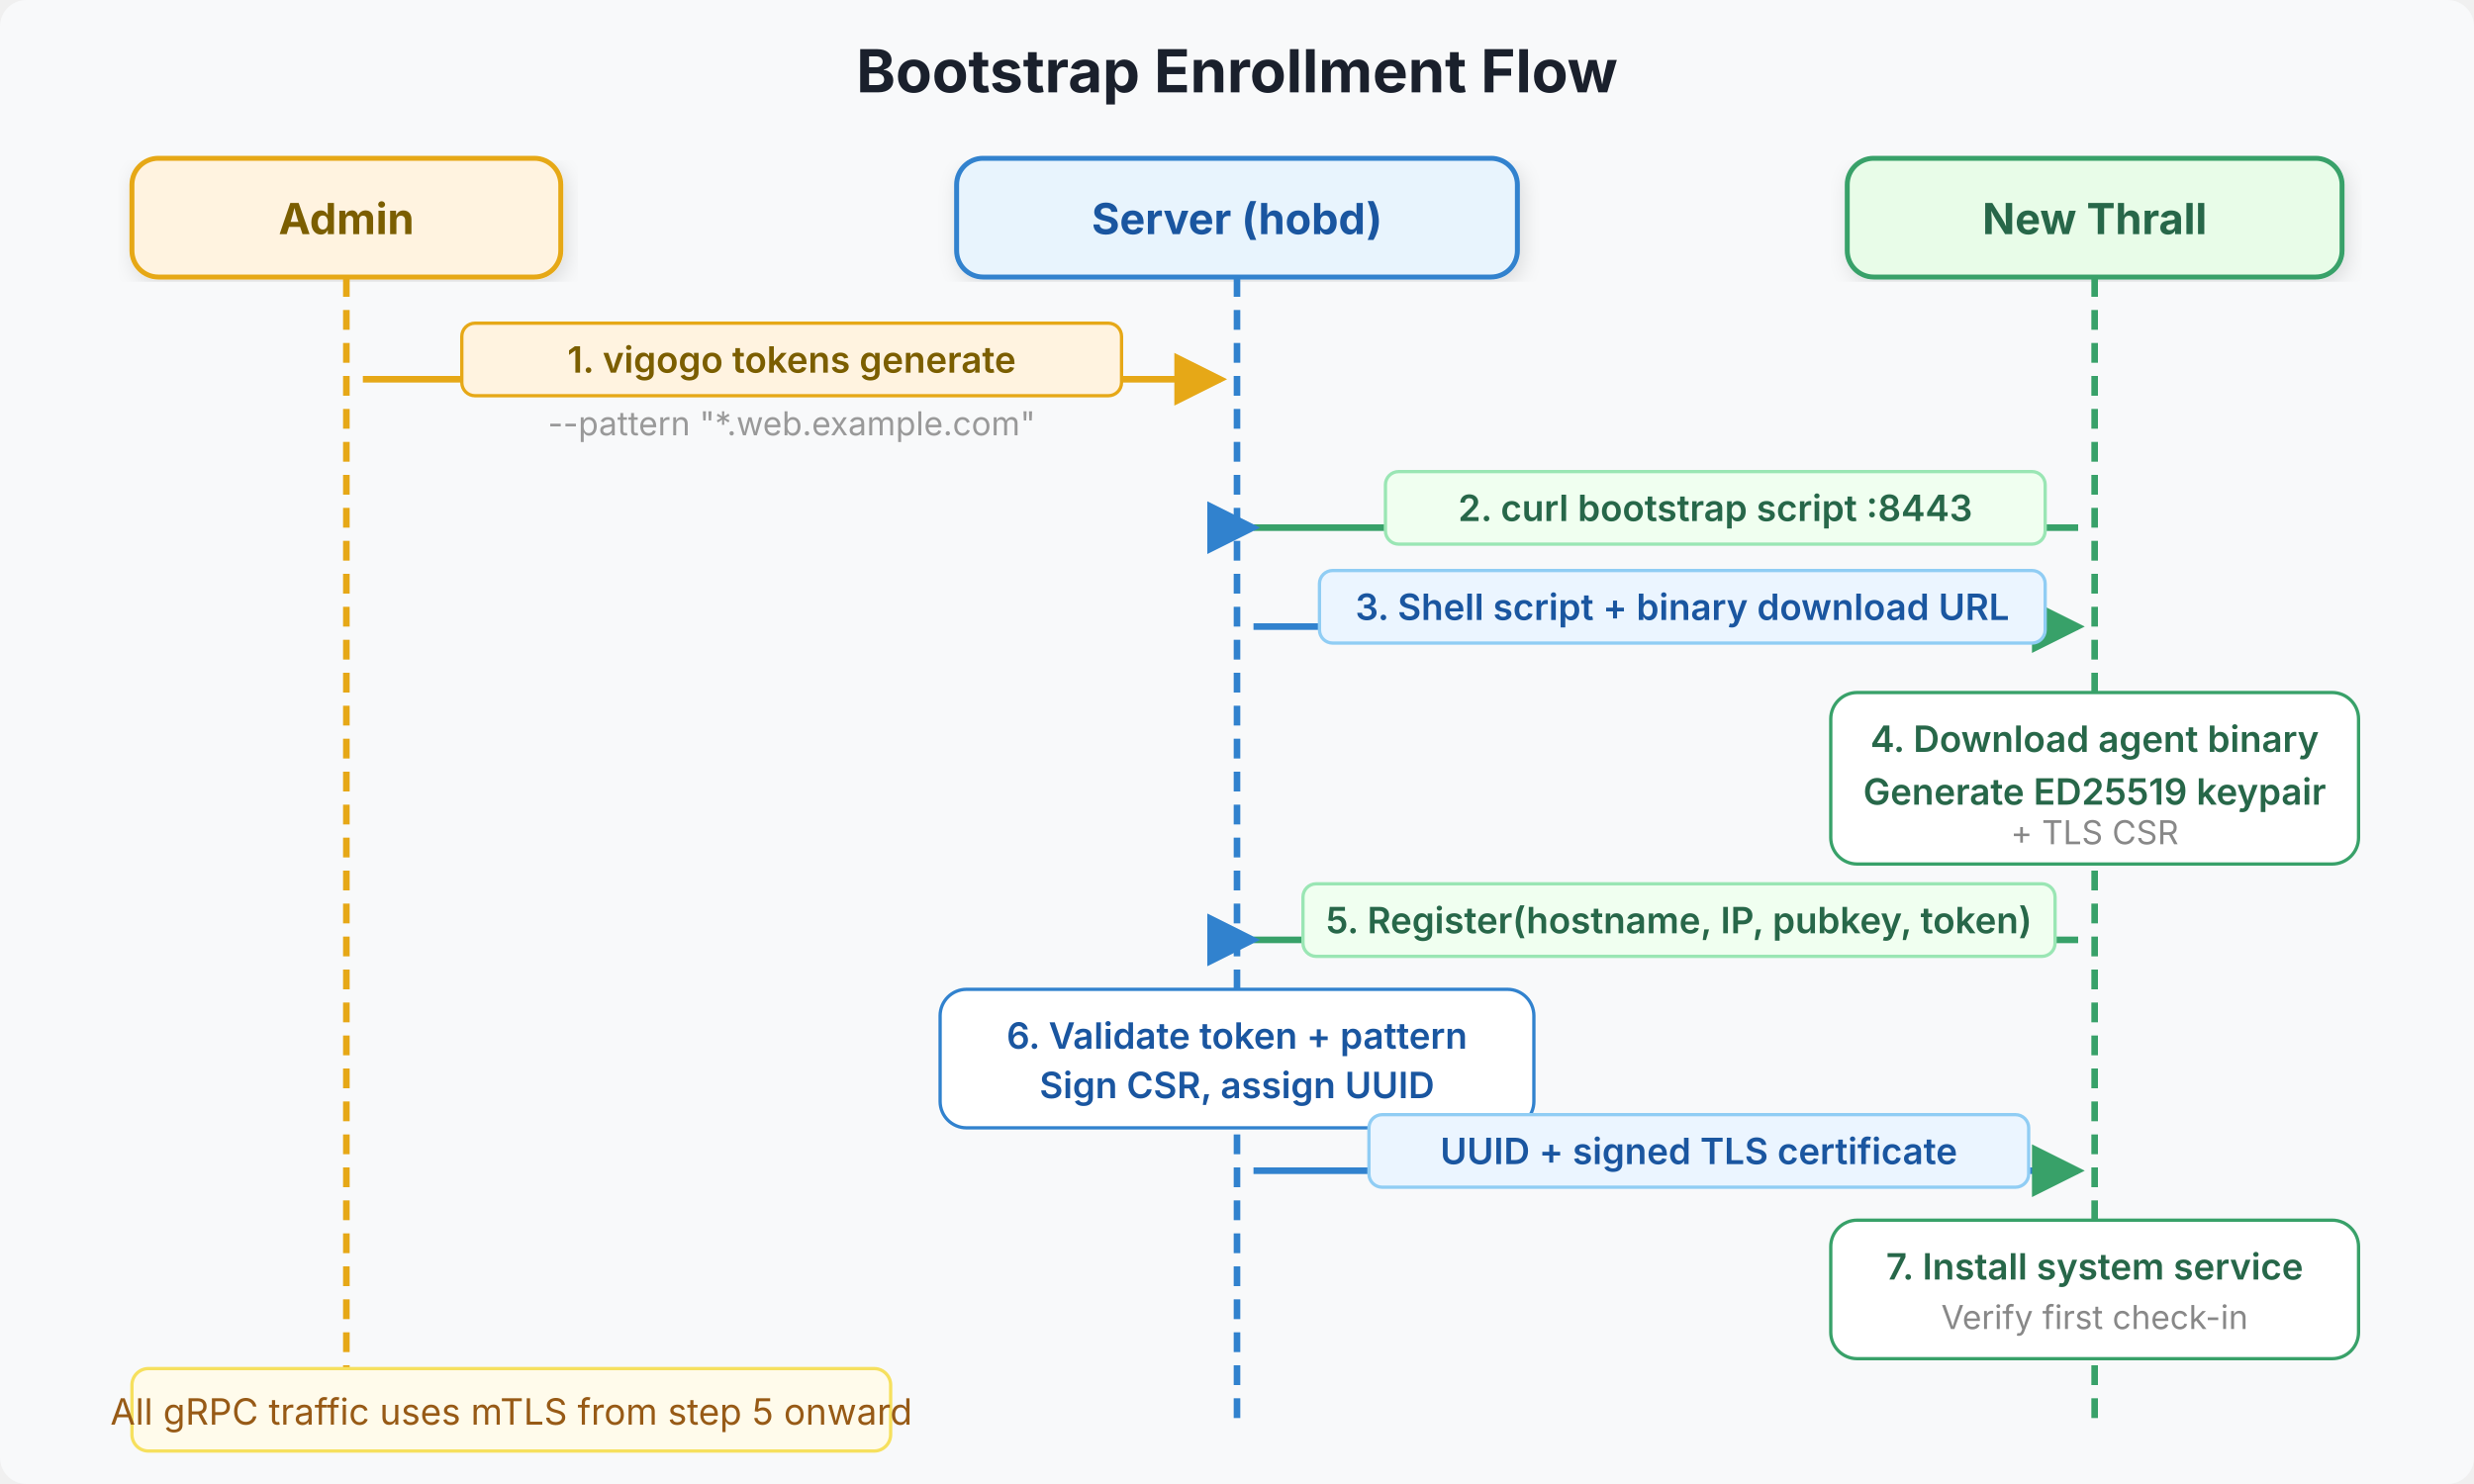
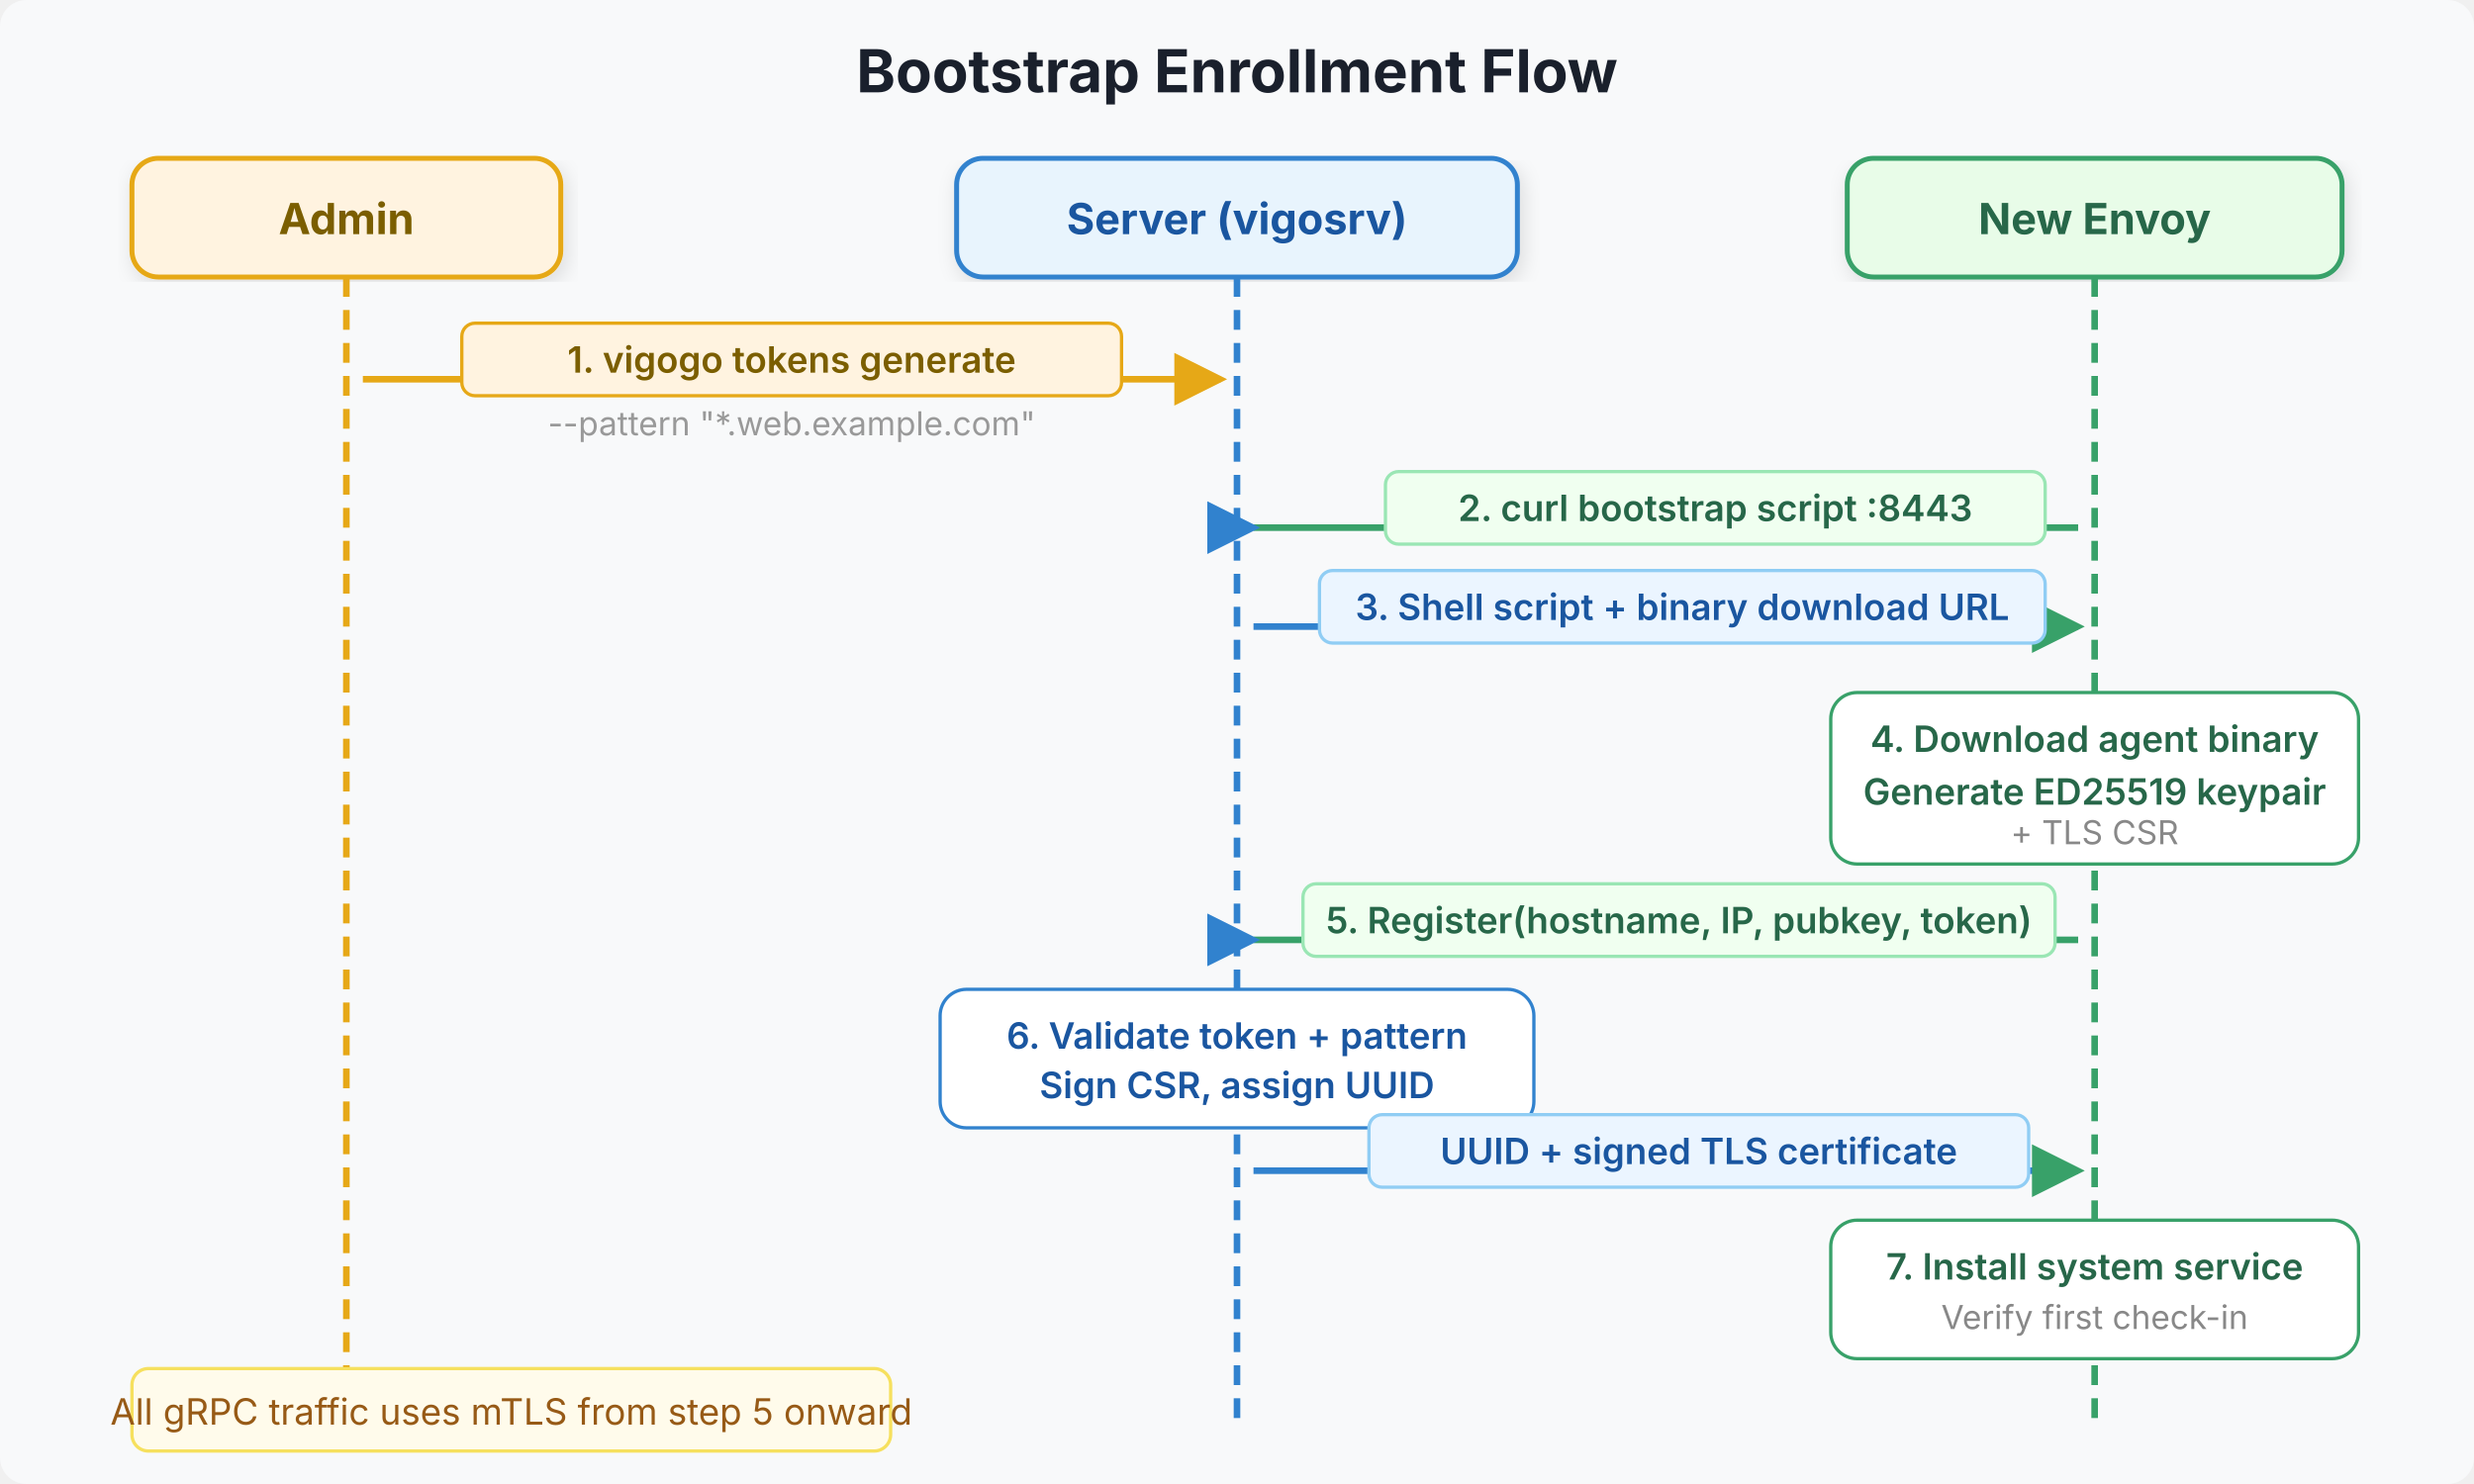
<svg xmlns="http://www.w3.org/2000/svg" viewBox="0 0 750 450" font-family="Inter, system-ui, sans-serif" font-size="13">
  <defs>
    <filter id="shadow" x="-4%" y="-4%" width="108%" height="108%">
      <feDropShadow dx="1" dy="2" stdDeviation="3" flood-opacity="0.12" />
    </filter>
    <marker id="arrOrange" markerWidth="8" markerHeight="8" refX="7" refY="4" orient="auto">
      <path d="M 0 0 L 8 4 L 0 8 Z" fill="#e6a817" />
    </marker>
    <marker id="arrBlue" markerWidth="8" markerHeight="8" refX="7" refY="4" orient="auto">
      <path d="M 0 0 L 8 4 L 0 8 Z" fill="#3182ce" />
    </marker>
    <marker id="arrGreen" markerWidth="8" markerHeight="8" refX="7" refY="4" orient="auto">
      <path d="M 0 0 L 8 4 L 0 8 Z" fill="#38a169" />
    </marker>
    <marker id="arrBlueBack" markerWidth="8" markerHeight="8" refX="1" refY="4" orient="auto">
      <path d="M 8 0 L 0 4 L 8 8 Z" fill="#3182ce" />
    </marker>
    <marker id="arrGreenBack" markerWidth="8" markerHeight="8" refX="1" refY="4" orient="auto">
      <path d="M 8 0 L 0 4 L 8 8 Z" fill="#38a169" />
    </marker>
  </defs>
  <rect width="750" height="450" fill="#f8f9fa" rx="8" />
  <text x="375" y="28" text-anchor="middle" font-size="18" font-weight="700" fill="#1a202c">Bootstrap Enrollment Flow</text>
  <rect x="40" y="48" width="130" height="36" rx="8" fill="#fff3e0" stroke="#e6a817" stroke-width="1.5" filter="url(#shadow)" />
  <text x="105" y="71" text-anchor="middle" font-weight="700" fill="#7b5e00">Admin</text>
  <rect x="290" y="48" width="170" height="36" rx="8" fill="#e8f4fd" stroke="#3182ce" stroke-width="1.5" filter="url(#shadow)" />
-   <text x="375" y="71" text-anchor="middle" font-weight="700" fill="#1a56a0">Server (hobd)</text>
+   <text x="375" y="71" text-anchor="middle" font-weight="700" fill="#1a56a0">Server (vigosrv)</text>
  <rect x="560" y="48" width="150" height="36" rx="8" fill="#e8fce8" stroke="#38a169" stroke-width="1.5" filter="url(#shadow)" />
-   <text x="635" y="71" text-anchor="middle" font-weight="700" fill="#276749">New Thrall</text>
+   <text x="635" y="71" text-anchor="middle" font-weight="700" fill="#276749">New Envoy</text>
  <line x1="105" y1="84" x2="105" y2="430" stroke="#e6a817" stroke-width="2" stroke-dasharray="6,4" />
  <line x1="375" y1="84" x2="375" y2="430" stroke="#3182ce" stroke-width="2" stroke-dasharray="6,4" />
  <line x1="635" y1="84" x2="635" y2="430" stroke="#38a169" stroke-width="2" stroke-dasharray="6,4" />
  <line x1="110" y1="115" x2="370" y2="115" stroke="#e6a817" stroke-width="2" marker-end="url(#arrOrange)" />
  <rect x="140" y="98" width="200" height="22" rx="4" fill="#fff3e0" stroke="#e6a817" stroke-width="1" />
  <text x="240" y="113" text-anchor="middle" font-size="11" fill="#7b5e00" font-weight="600">1. vigogo tokens generate</text>
  <text x="240" y="132" text-anchor="middle" font-size="10" fill="#999">--pattern "*.web.example.com"</text>
  <line x1="630" y1="160" x2="380" y2="160" stroke="#38a169" stroke-width="2" marker-end="url(#arrBlueBack)" />
  <rect x="420" y="143" width="200" height="22" rx="4" fill="#f0fff0" stroke="#9ae6b4" stroke-width="1" />
  <text x="520" y="158" text-anchor="middle" font-size="11" fill="#276749" font-weight="600">2. curl bootstrap script :8443</text>
  <line x1="380" y1="190" x2="630" y2="190" stroke="#3182ce" stroke-width="2" marker-end="url(#arrGreen)" />
  <rect x="400" y="173" width="220" height="22" rx="4" fill="#ebf5ff" stroke="#90cdf4" stroke-width="1" />
  <text x="510" y="188" text-anchor="middle" font-size="11" fill="#1a56a0" font-weight="600">3. Shell script + binary download URL</text>
  <rect x="555" y="210" width="160" height="52" rx="8" fill="#fff" stroke="#38a169" stroke-width="1" />
  <text x="635" y="228" text-anchor="middle" font-size="11" fill="#276749" font-weight="600">4. Download agent binary</text>
  <text x="635" y="244" text-anchor="middle" font-size="11" fill="#276749" font-weight="600">Generate ED25519 keypair</text>
  <text x="635" y="256" text-anchor="middle" font-size="10" fill="#888">+ TLS CSR</text>
  <line x1="630" y1="285" x2="380" y2="285" stroke="#38a169" stroke-width="2" marker-end="url(#arrBlueBack)" />
  <rect x="395" y="268" width="228" height="22" rx="4" fill="#f0fff0" stroke="#9ae6b4" stroke-width="1" />
  <text x="509" y="283" text-anchor="middle" font-size="11" fill="#276749" font-weight="600">5. Register(hostname, IP, pubkey, token)</text>
  <rect x="285" y="300" width="180" height="42" rx="8" fill="#fff" stroke="#3182ce" stroke-width="1" />
  <text x="375" y="318" text-anchor="middle" font-size="11" fill="#1a56a0" font-weight="600">6. Validate token + pattern</text>
  <text x="375" y="333" text-anchor="middle" font-size="11" fill="#1a56a0" font-weight="600">Sign CSR, assign UUID</text>
  <line x1="380" y1="355" x2="630" y2="355" stroke="#3182ce" stroke-width="2" marker-end="url(#arrGreen)" />
  <rect x="415" y="338" width="200" height="22" rx="4" fill="#ebf5ff" stroke="#90cdf4" stroke-width="1" />
  <text x="515" y="353" text-anchor="middle" font-size="11" fill="#1a56a0" font-weight="600">UUID + signed TLS certificate</text>
  <rect x="555" y="370" width="160" height="42" rx="8" fill="#fff" stroke="#38a169" stroke-width="1" />
  <text x="635" y="388" text-anchor="middle" font-size="11" fill="#276749" font-weight="600">7. Install system service</text>
  <text x="635" y="403" text-anchor="middle" font-size="10" fill="#888">Verify first check-in</text>
  <rect x="40" y="415" width="230" height="25" rx="5" fill="#fffbeb" stroke="#f6e05e" stroke-width="1" />
  <text x="155" y="432" text-anchor="middle" font-size="11" fill="#975a16">All gRPC traffic uses mTLS from step 5 onward</text>
</svg>
